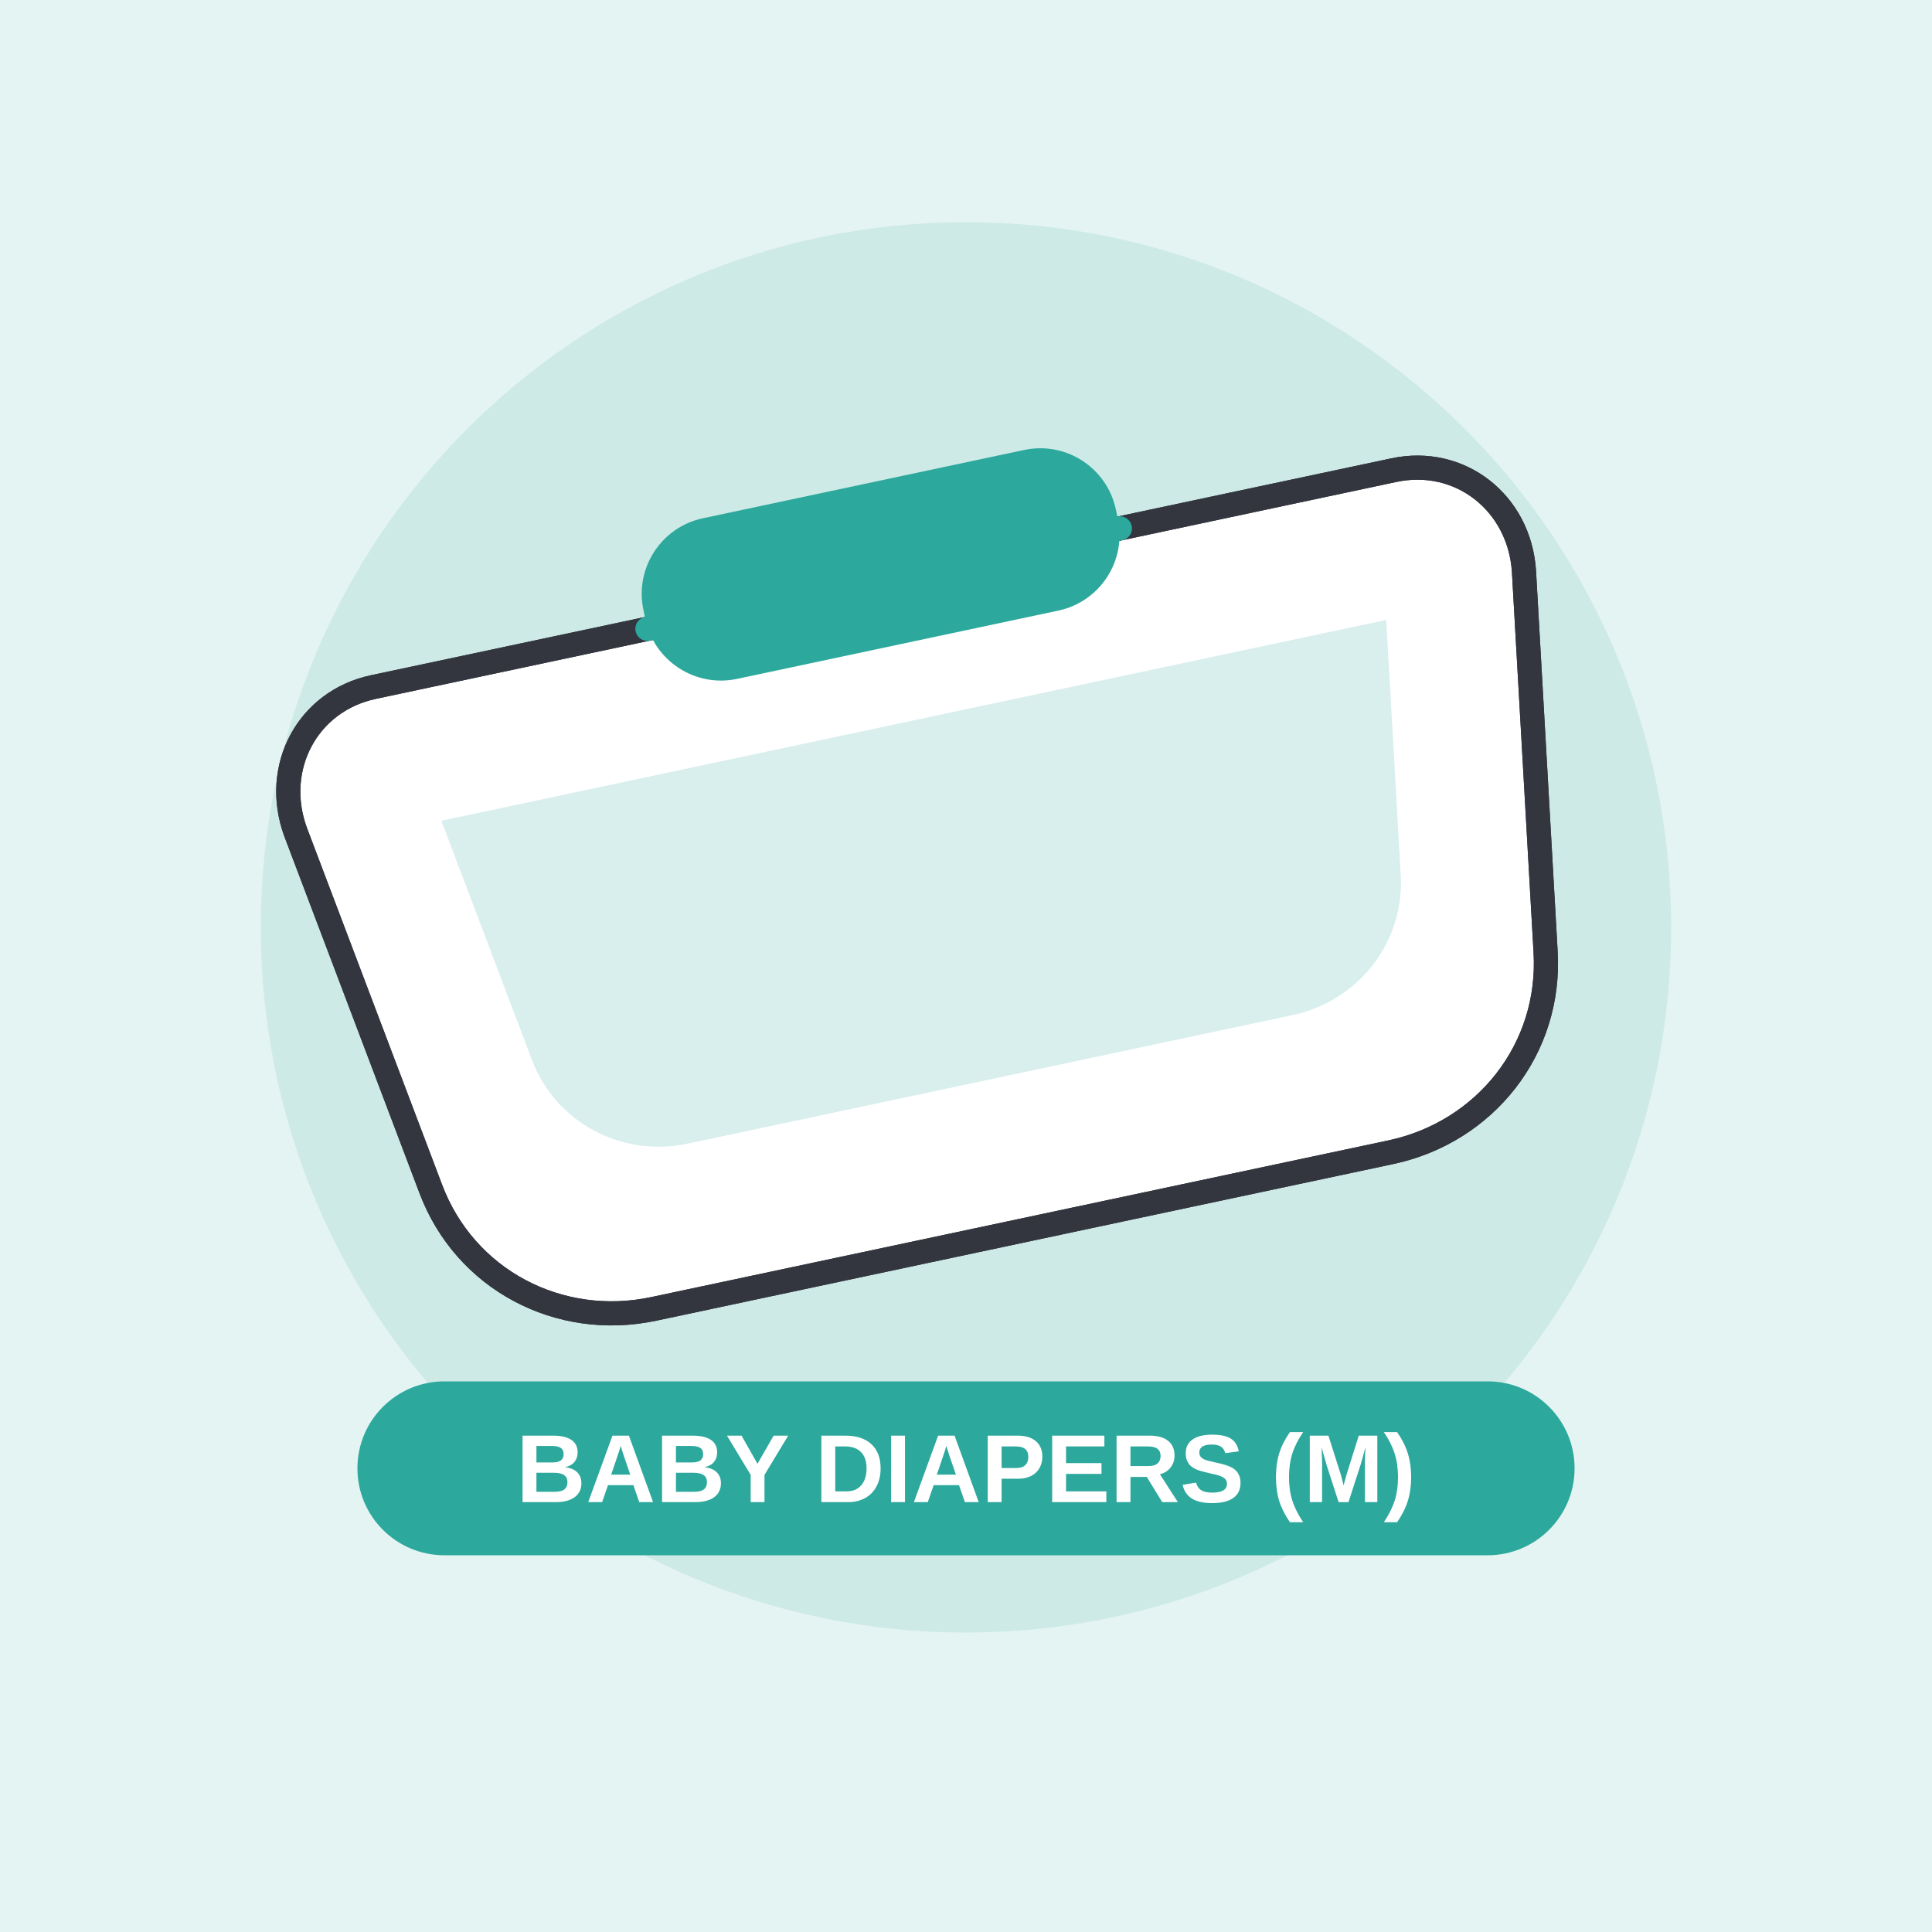
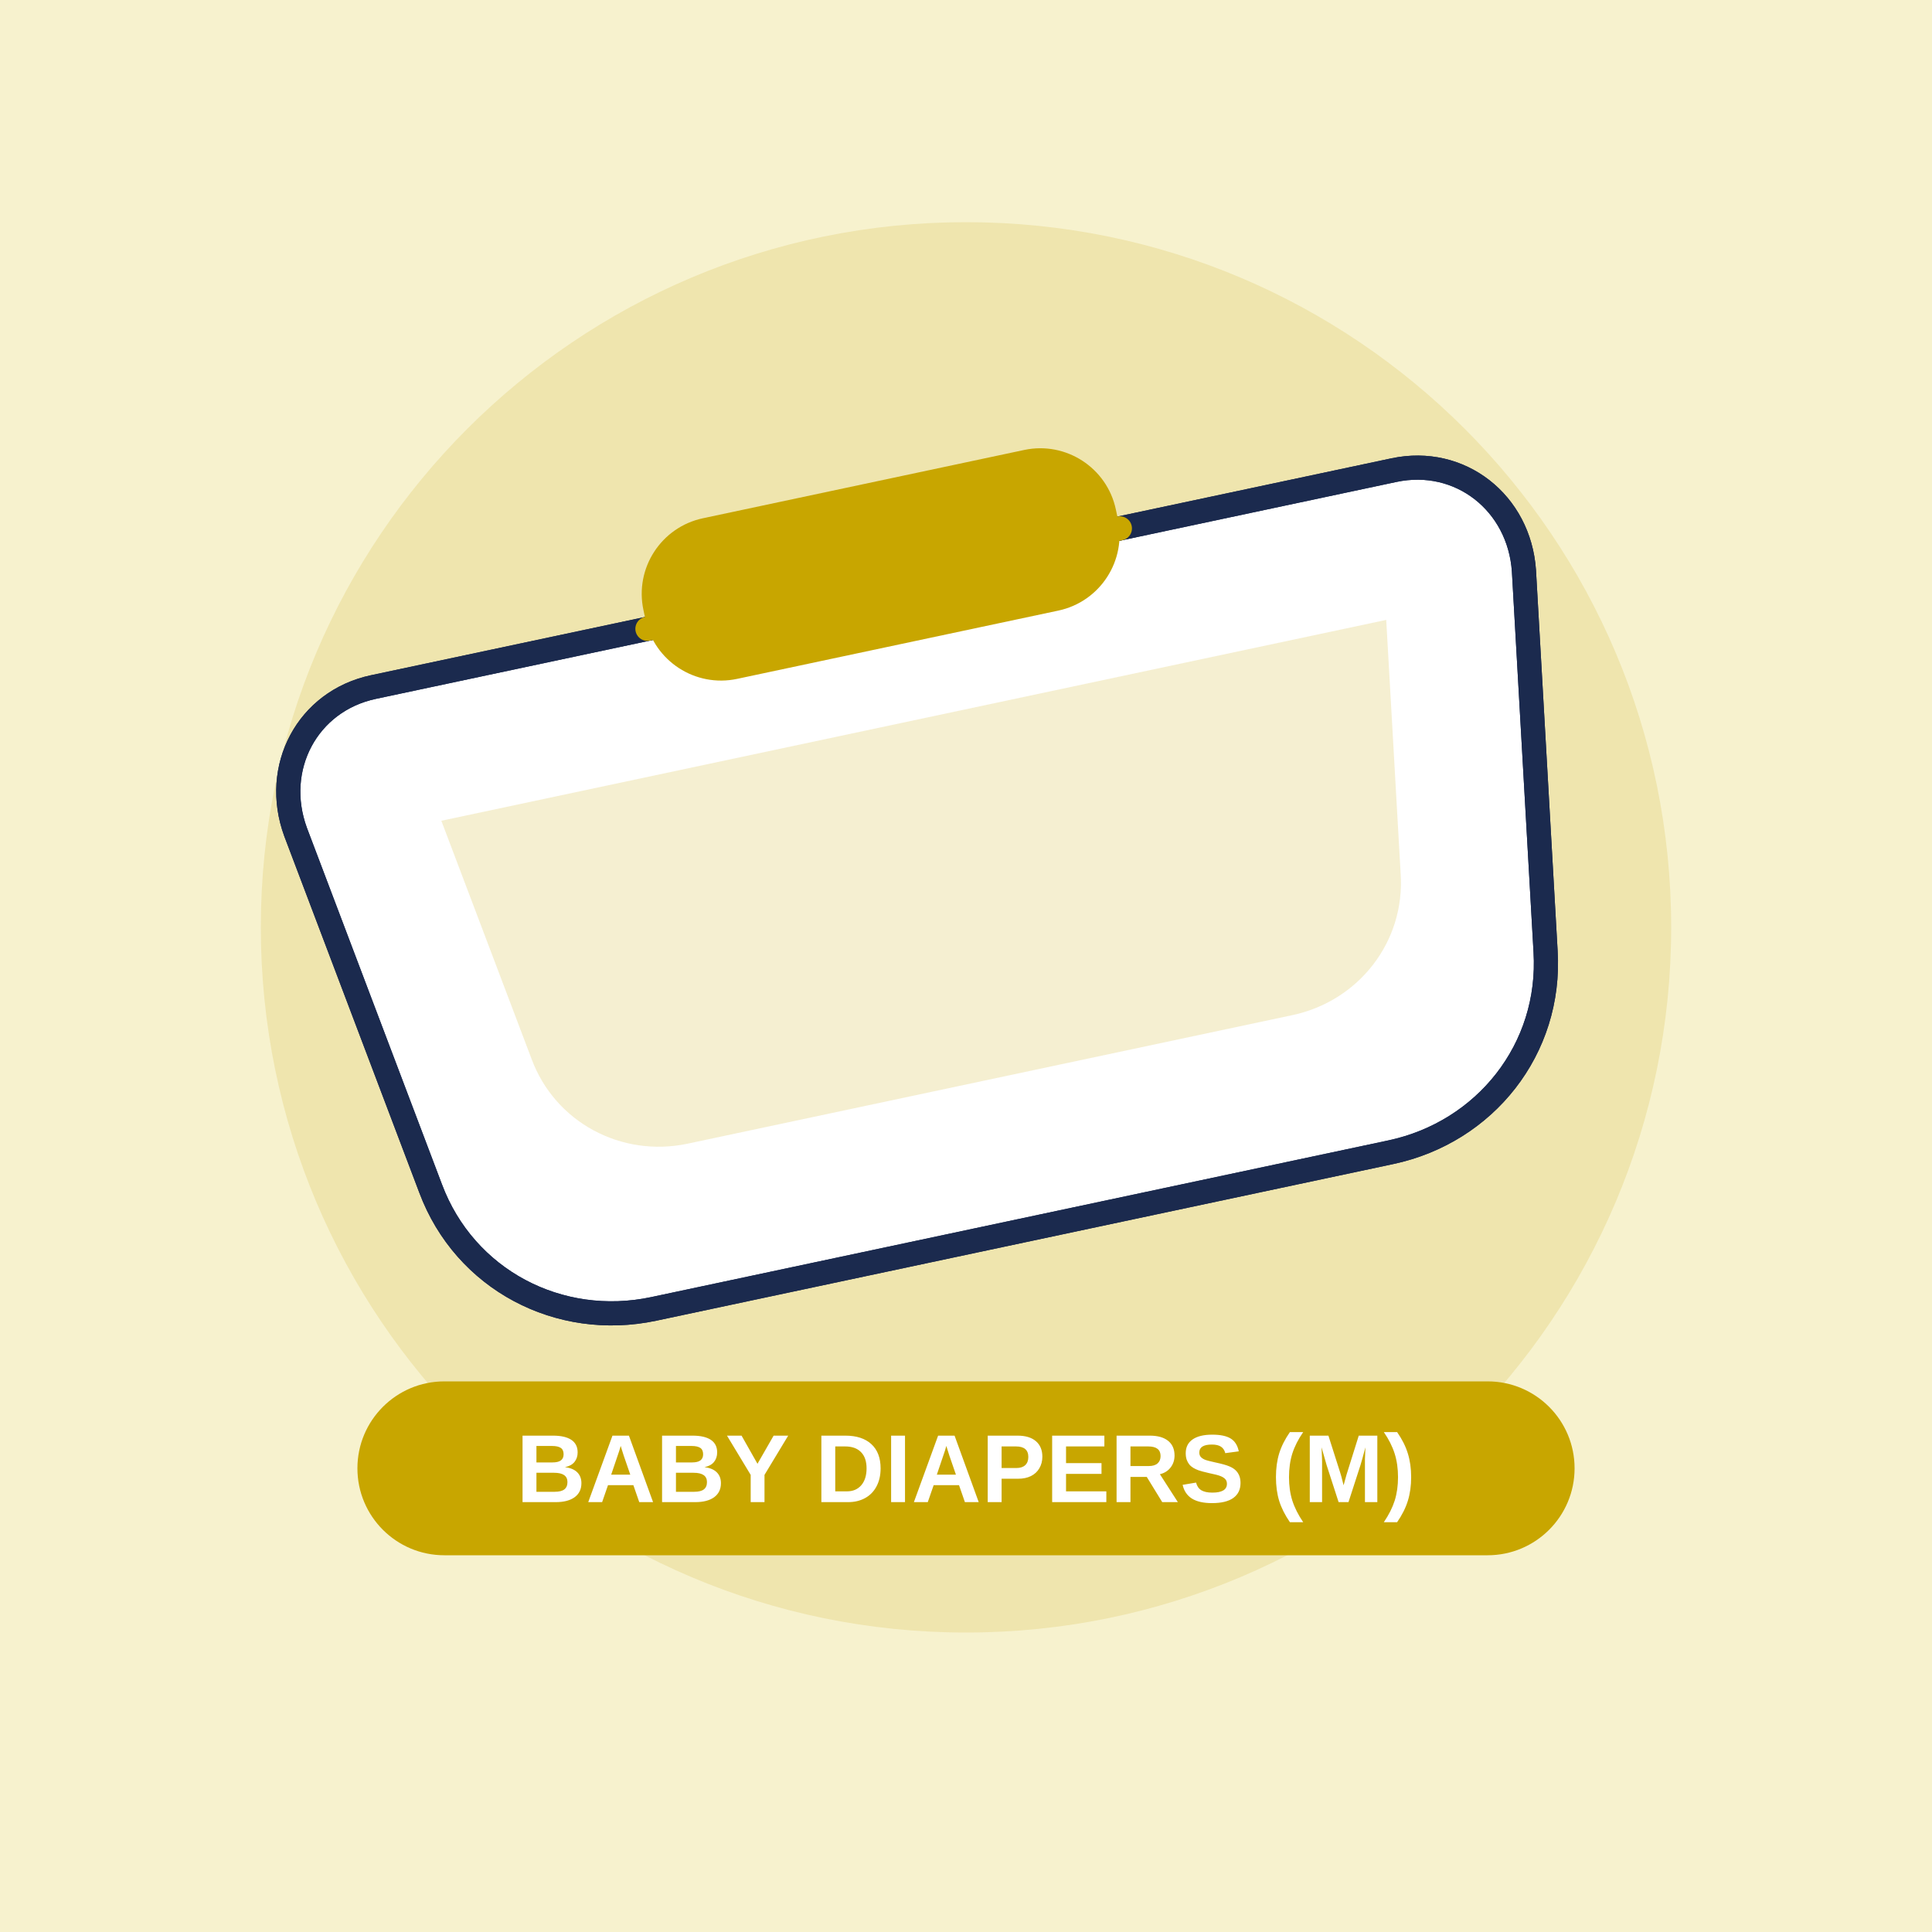
<svg xmlns="http://www.w3.org/2000/svg" viewBox="0 0 400 400" width="400" height="400" role="img" aria-labelledby="t">
-   <rect width="400" height="400" fill="#E4F4F2" />
-   <circle cx="200" cy="192" r="146" fill="#CDEAE6" />
+   <rect width="400" height="400" fill="#F7F2CE" />
+   <circle cx="200" cy="192" r="146" fill="#EFE5AE" />
  <g transform="rotate(-12 200 200)">
-     <path d="M92 118h216c14 0 24 12 22 26l-12 78c-3 20-20 34-40 34H122c-20 0-37-14-40-34l-12-78c-2-14 8-26 22-26z" fill="#FFFFFF" stroke="#33363F" stroke-width="5" />
-     <path d="M100 148h200l-8 52c-2 14-14 24-28 24H136c-14 0-26-10-28-24z" fill="#2CA89C" opacity="0.18" />
-     <path d="M92 118h216c14 0 24 12 22 26l-12 78c-3 20-20 34-40 34H122c-20 0-37-14-40-34l-12-78c-2-14 8-26 22-26z" fill="none" stroke="#33363F" stroke-width="5" />
-     <rect x="150" y="98" width="100" height="34" rx="16" fill="#2CA89C" />
-     <g stroke="#2CA89C" stroke-width="5" stroke-linecap="round" fill="none">
+     <path d="M92 118h216c14 0 24 12 22 26l-12 78c-3 20-20 34-40 34H122c-20 0-37-14-40-34l-12-78c-2-14 8-26 22-26z" fill="#FFFFFF" stroke="#1B2A4E" stroke-width="5" />
+     <path d="M100 148h200l-8 52c-2 14-14 24-28 24H136c-14 0-26-10-28-24z" fill="#C8A600" opacity="0.18" />
+     <path d="M92 118h216c14 0 24 12 22 26l-12 78c-3 20-20 34-40 34H122c-20 0-37-14-40-34l-12-78c-2-14 8-26 22-26z" fill="none" stroke="#1B2A4E" stroke-width="5" />
+     <rect x="150" y="98" width="100" height="34" rx="16" fill="#C8A600" />
+     <g stroke="#C8A600" stroke-width="5" stroke-linecap="round" fill="none">
      <path d="M150 118h100" />
    </g>
  </g>
-   <rect x="74" y="286" width="252" height="36" rx="18" fill="#2CA89C" />
+   <rect x="74" y="286" width="252" height="36" rx="18" fill="#C8A600" />
  <text x="200" y="311" font-family="Hind, Arial, sans-serif" font-size="20" font-weight="700" fill="#FFFFFF" text-anchor="middle">BABY DIAPERS (M)</text>
</svg>
